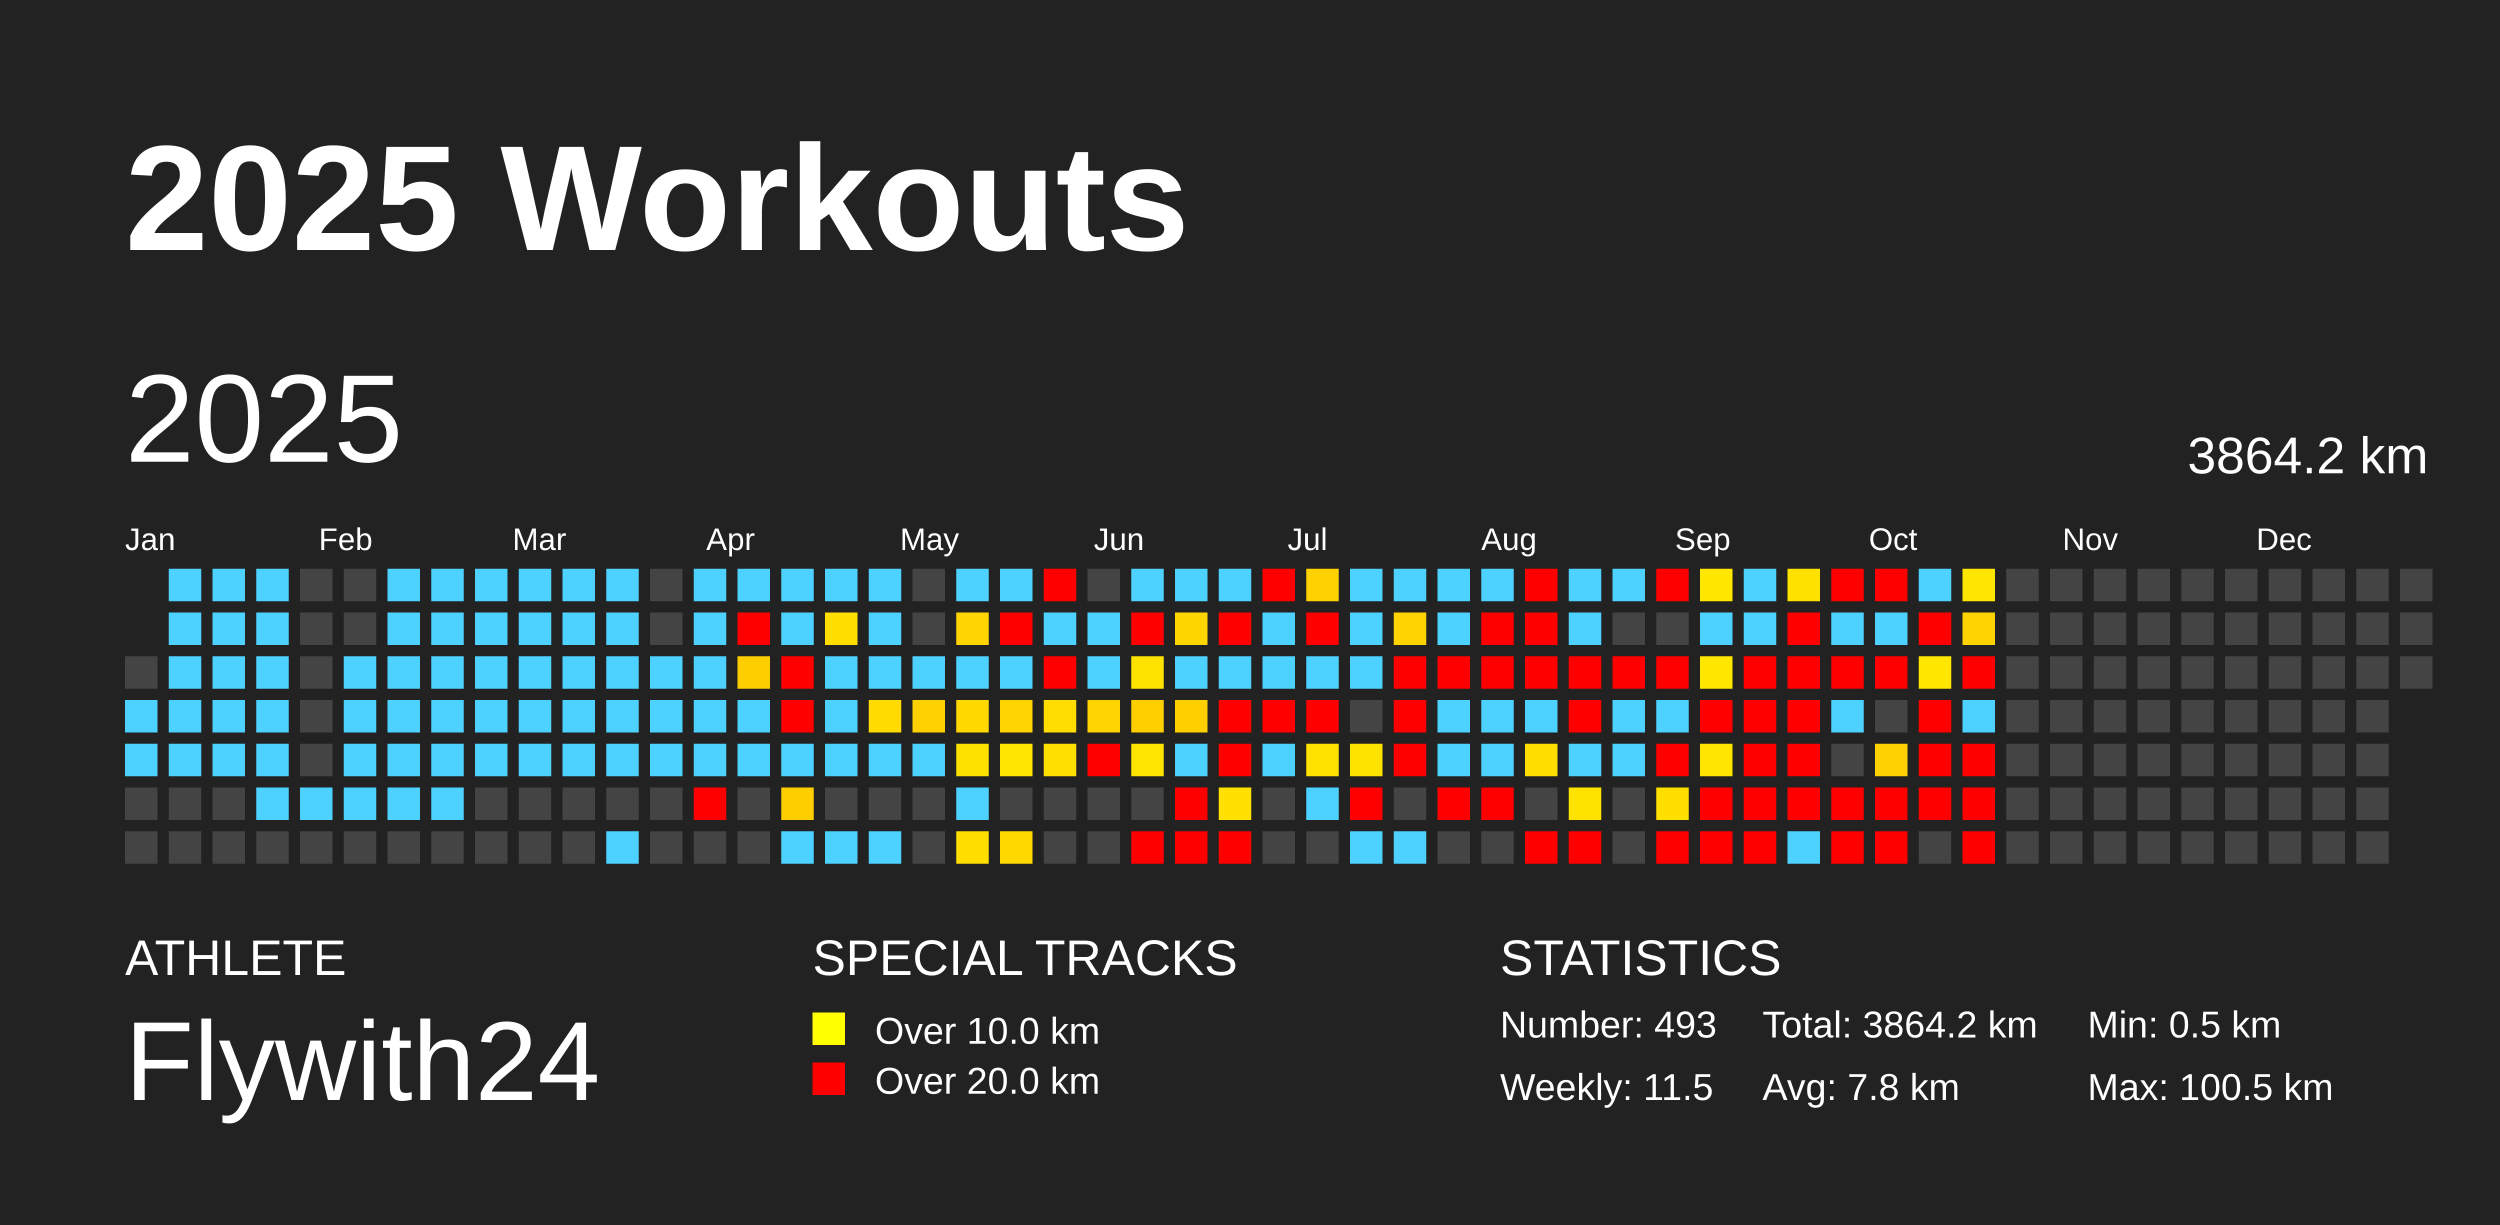
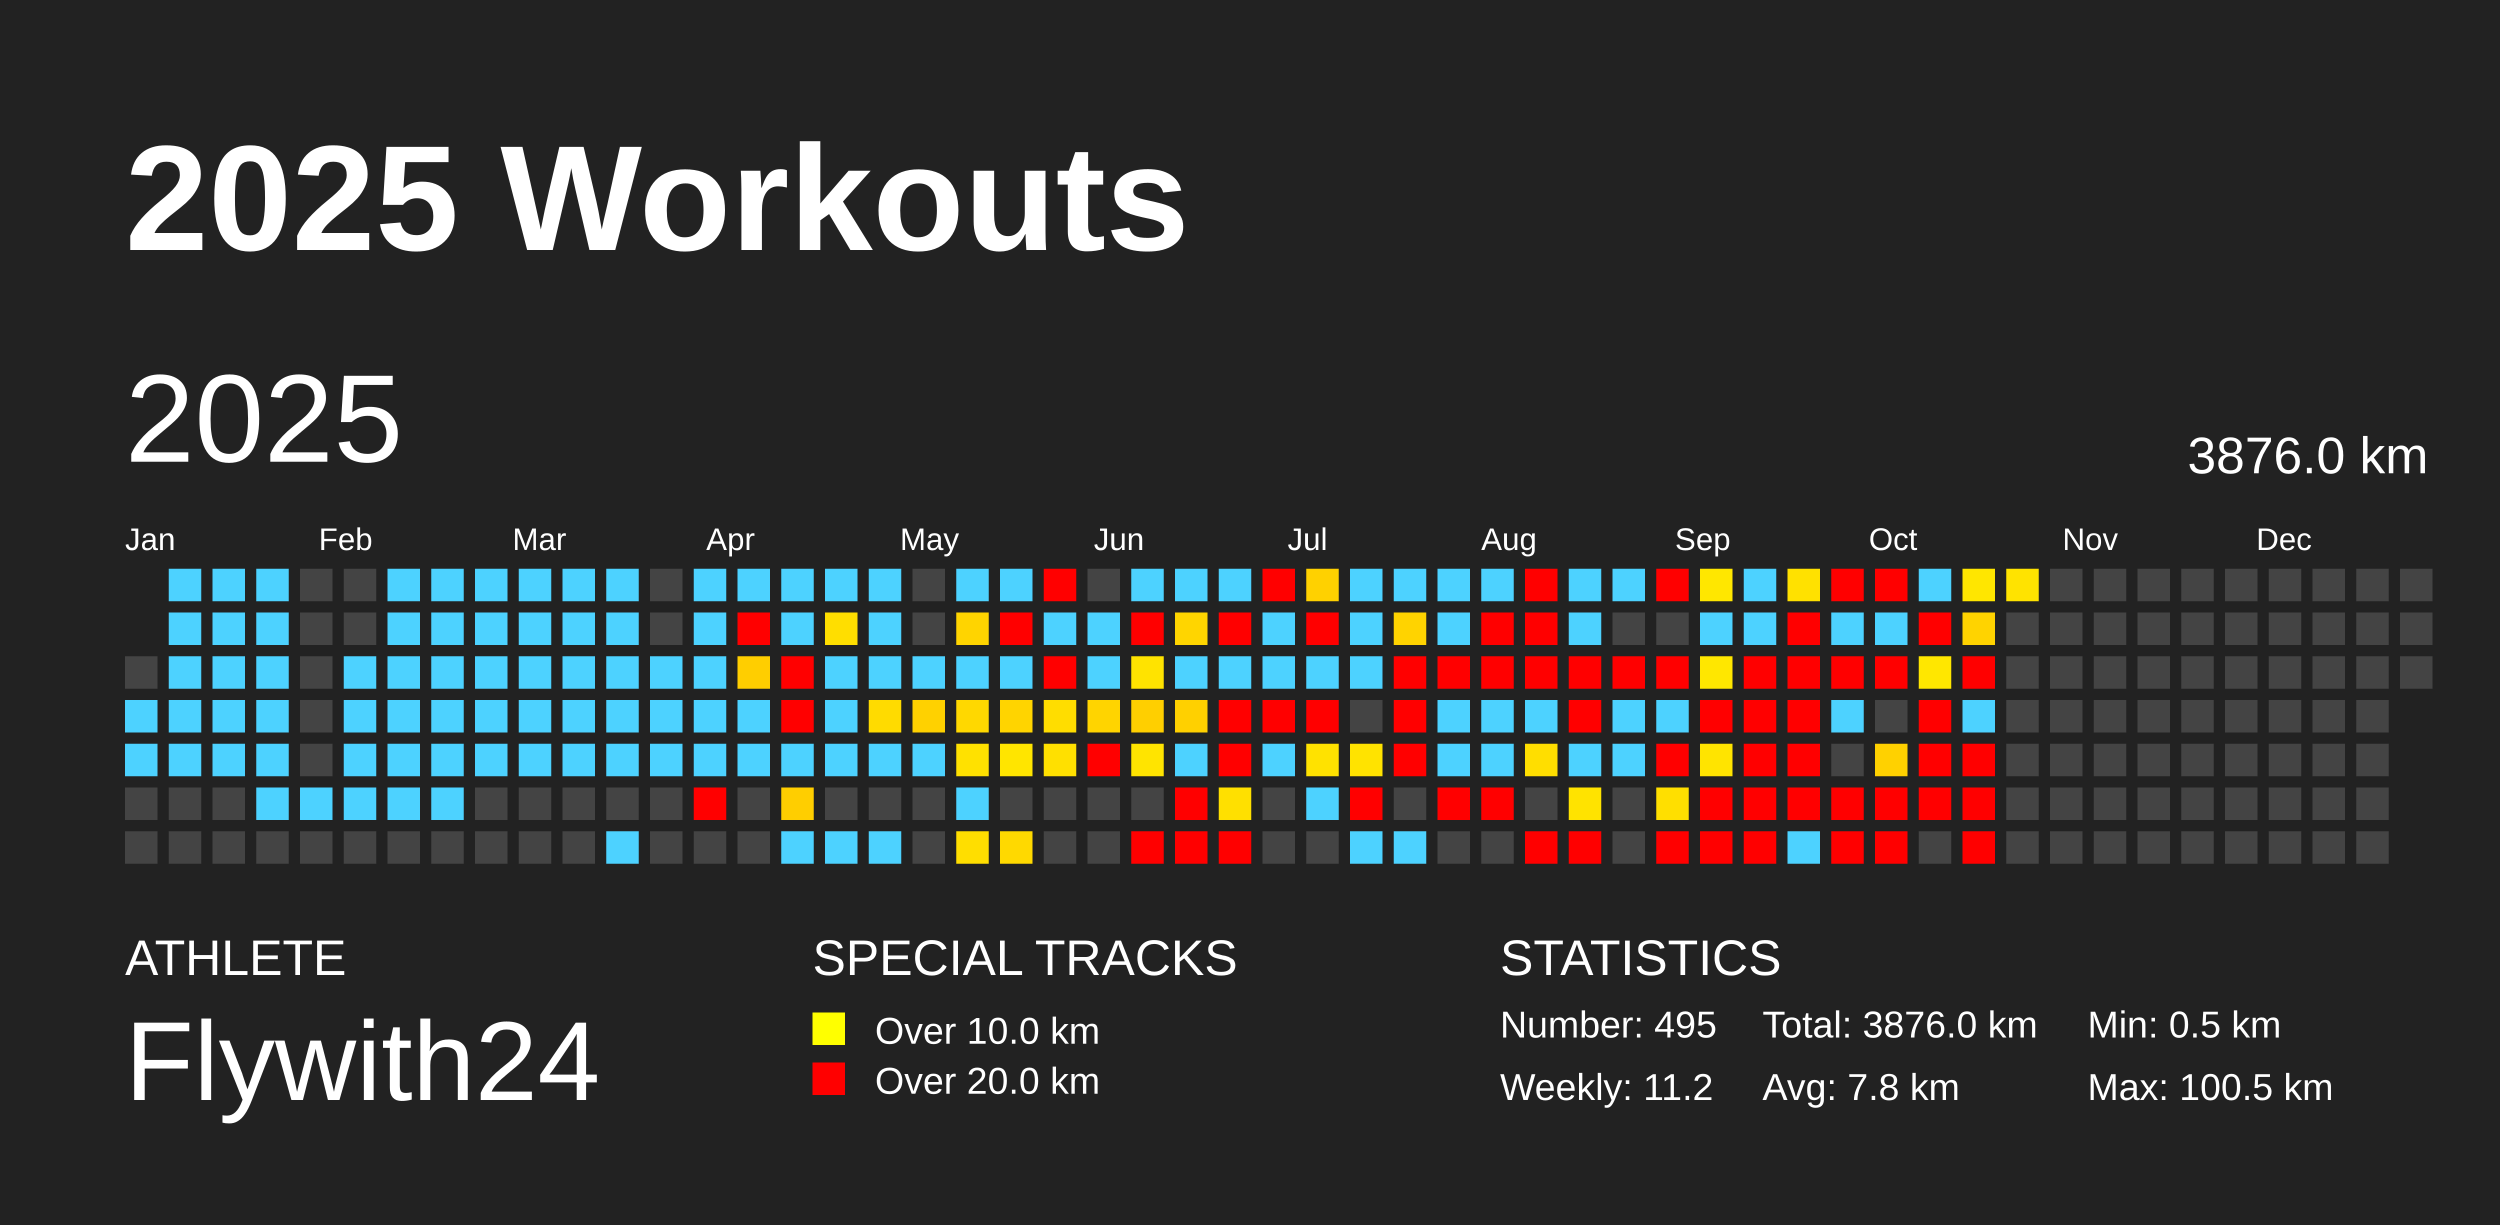
<svg xmlns="http://www.w3.org/2000/svg" baseProfile="full" height="98mm" version="1.1" viewBox="0,0,200,98" width="200mm">
  <defs />
  <rect fill="#222222" height="98" width="200" x="0" y="0" />
  <text fill="#FFFFFF" style="font-size:12px; font-family:Arial; font-weight:bold;" x="10" y="20">2025 Workouts</text>
  <text fill="#FFFFFF" style="font-size:4px; font-family:Arial" x="10" y="78">ATHLETE</text>
  <text fill="#FFFFFF" style="font-size:9px; font-family:Arial" x="10" y="88">Flywith24</text>
  <text fill="#FFFFFF" style="font-size:4px; font-family:Arial" x="65" y="78">SPECIAL TRACKS</text>
  <rect fill="yellow" height="2.6" width="2.6" x="65" y="81" />
  <text fill="#FFFFFF" style="font-size:3px; font-family:Arial" x="70" y="83.5">Over 10.0 km</text>
  <rect fill="red" height="2.6" width="2.6" x="65" y="85" />
  <text fill="#FFFFFF" style="font-size:3px; font-family:Arial" x="70" y="87.5">Over 20.0 km</text>
  <text fill="#FFFFFF" style="font-size:4px; font-family:Arial" x="120" y="78">STATISTICS</text>
-   <text fill="#FFFFFF" style="font-size:3px; font-family:Arial" x="120" y="83">Number: 493</text>
-   <text fill="#FFFFFF" style="font-size:3px; font-family:Arial" x="120" y="88">Weekly: 11.5</text>
-   <text fill="#FFFFFF" style="font-size:3px; font-family:Arial" x="141" y="83">Total: 3864.2 km</text>
+   <text fill="#FFFFFF" style="font-size:3px; font-family:Arial" x="120" y="83">Number: 495</text>
+   <text fill="#FFFFFF" style="font-size:3px; font-family:Arial" x="120" y="88">Weekly: 11.2</text>
+   <text fill="#FFFFFF" style="font-size:3px; font-family:Arial" x="141" y="83">Total: 3876.0 km</text>
  <text fill="#FFFFFF" style="font-size:3px; font-family:Arial" x="141" y="88">Avg: 7.8 km</text>
  <text fill="#FFFFFF" style="font-size:3px; font-family:Arial" x="167" y="83">Min: 0.5 km</text>
  <text fill="#FFFFFF" style="font-size:3px; font-family:Arial" x="167" y="88">Max: 100.5 km</text>
  <text dominant-baseline="hanging" fill="#FFFFFF" style="font-size:10.0px; font-family:Arial;" x="10" y="30">2025</text>
-   <text dominant-baseline="hanging" fill="#FFFFFF" style="font-size:4.125px; font-family:Arial;" x="175" y="35">3864.2 km</text>
+   <text dominant-baseline="hanging" fill="#FFFFFF" style="font-size:4.125px; font-family:Arial;" x="175" y="35">3876.0 km</text>
  <text fill="#FFFFFF" style="font-size:2.5px; font-family:Arial" x="10.0" y="44">Jan</text>
  <text fill="#FFFFFF" style="font-size:2.5px; font-family:Arial" x="25.5" y="44">Feb</text>
  <text fill="#FFFFFF" style="font-size:2.5px; font-family:Arial" x="41.0" y="44">Mar</text>
  <text fill="#FFFFFF" style="font-size:2.5px; font-family:Arial" x="56.5" y="44">Apr</text>
  <text fill="#FFFFFF" style="font-size:2.5px; font-family:Arial" x="72.0" y="44">May</text>
  <text fill="#FFFFFF" style="font-size:2.5px; font-family:Arial" x="87.5" y="44">Jun</text>
  <text fill="#FFFFFF" style="font-size:2.5px; font-family:Arial" x="103.0" y="44">Jul</text>
  <text fill="#FFFFFF" style="font-size:2.5px; font-family:Arial" x="118.5" y="44">Aug</text>
  <text fill="#FFFFFF" style="font-size:2.5px; font-family:Arial" x="134.0" y="44">Sep</text>
  <text fill="#FFFFFF" style="font-size:2.5px; font-family:Arial" x="149.5" y="44">Oct</text>
  <text fill="#FFFFFF" style="font-size:2.5px; font-family:Arial" x="165.0" y="44">Nov</text>
  <text fill="#FFFFFF" style="font-size:2.5px; font-family:Arial" x="180.5" y="44">Dec</text>
  <rect fill="#444444" height="2.6" width="2.6" x="10.0" y="52.5" />
  <rect fill="#4dd2ff" height="2.6" width="2.6" x="10.0" y="56.0" />
  <rect fill="#4dd2ff" height="2.6" width="2.6" x="10.0" y="59.5" />
  <rect fill="#444444" height="2.6" width="2.6" x="10.0" y="63.0" />
  <rect fill="#444444" height="2.6" width="2.6" x="10.0" y="66.5" />
  <rect fill="#4dd2ff" height="2.6" width="2.6" x="13.5" y="45.5" />
  <rect fill="#4dd2ff" height="2.6" width="2.6" x="13.5" y="49.0" />
  <rect fill="#4dd2ff" height="2.6" width="2.6" x="13.5" y="52.5" />
  <rect fill="#4dd2ff" height="2.6" width="2.6" x="13.5" y="56.0" />
  <rect fill="#4dd2ff" height="2.6" width="2.6" x="13.5" y="59.5" />
  <rect fill="#444444" height="2.6" width="2.6" x="13.5" y="63.0" />
  <rect fill="#444444" height="2.6" width="2.6" x="13.5" y="66.5" />
  <rect fill="#4dd2ff" height="2.6" width="2.6" x="17.0" y="45.5" />
  <rect fill="#4dd2ff" height="2.6" width="2.6" x="17.0" y="49.0" />
  <rect fill="#4dd2ff" height="2.6" width="2.6" x="17.0" y="52.5" />
  <rect fill="#4dd2ff" height="2.6" width="2.6" x="17.0" y="56.0" />
  <rect fill="#4dd2ff" height="2.6" width="2.6" x="17.0" y="59.5" />
  <rect fill="#444444" height="2.6" width="2.6" x="17.0" y="63.0" />
  <rect fill="#444444" height="2.6" width="2.6" x="17.0" y="66.5" />
  <rect fill="#4dd2ff" height="2.6" width="2.6" x="20.5" y="45.5" />
  <rect fill="#4dd2ff" height="2.6" width="2.6" x="20.5" y="49.0" />
  <rect fill="#4dd2ff" height="2.6" width="2.6" x="20.5" y="52.5" />
  <rect fill="#4dd2ff" height="2.6" width="2.6" x="20.5" y="56.0" />
  <rect fill="#4dd2ff" height="2.6" width="2.6" x="20.5" y="59.5" />
  <rect fill="#4dd2ff" height="2.6" width="2.6" x="20.5" y="63.0" />
  <rect fill="#444444" height="2.6" width="2.6" x="20.5" y="66.5" />
  <rect fill="#444444" height="2.6" width="2.6" x="24.0" y="45.5" />
  <rect fill="#444444" height="2.6" width="2.6" x="24.0" y="49.0" />
  <rect fill="#444444" height="2.6" width="2.6" x="24.0" y="52.5" />
  <rect fill="#444444" height="2.6" width="2.6" x="24.0" y="56.0" />
  <rect fill="#444444" height="2.6" width="2.6" x="24.0" y="59.5" />
  <rect fill="#4dd2ff" height="2.6" width="2.6" x="24.0" y="63.0" />
  <rect fill="#444444" height="2.6" width="2.6" x="24.0" y="66.5" />
  <rect fill="#444444" height="2.6" width="2.6" x="27.5" y="45.5" />
  <rect fill="#444444" height="2.6" width="2.6" x="27.5" y="49.0" />
  <rect fill="#4dd2ff" height="2.6" width="2.6" x="27.5" y="52.5" />
  <rect fill="#4dd2ff" height="2.6" width="2.6" x="27.5" y="56.0" />
  <rect fill="#4dd2ff" height="2.6" width="2.6" x="27.5" y="59.5" />
  <rect fill="#4dd2ff" height="2.6" width="2.6" x="27.5" y="63.0" />
  <rect fill="#444444" height="2.6" width="2.6" x="27.5" y="66.5" />
  <rect fill="#4dd2ff" height="2.6" width="2.6" x="31.0" y="45.5" />
  <rect fill="#4dd2ff" height="2.6" width="2.6" x="31.0" y="49.0" />
  <rect fill="#4dd2ff" height="2.6" width="2.6" x="31.0" y="52.5" />
  <rect fill="#4dd2ff" height="2.6" width="2.6" x="31.0" y="56.0" />
  <rect fill="#4dd2ff" height="2.6" width="2.6" x="31.0" y="59.5" />
  <rect fill="#4dd2ff" height="2.6" width="2.6" x="31.0" y="63.0" />
  <rect fill="#444444" height="2.6" width="2.6" x="31.0" y="66.5" />
  <rect fill="#4dd2ff" height="2.6" width="2.6" x="34.5" y="45.5" />
  <rect fill="#4dd2ff" height="2.6" width="2.6" x="34.5" y="49.0" />
  <rect fill="#4dd2ff" height="2.6" width="2.6" x="34.5" y="52.5" />
  <rect fill="#4dd2ff" height="2.6" width="2.6" x="34.5" y="56.0" />
  <rect fill="#4dd2ff" height="2.6" width="2.6" x="34.5" y="59.5" />
  <rect fill="#4dd2ff" height="2.6" width="2.6" x="34.5" y="63.0" />
  <rect fill="#444444" height="2.6" width="2.6" x="34.5" y="66.5" />
  <rect fill="#4dd2ff" height="2.6" width="2.6" x="38.0" y="45.5" />
  <rect fill="#4dd2ff" height="2.6" width="2.6" x="38.0" y="49.0" />
  <rect fill="#4dd2ff" height="2.6" width="2.6" x="38.0" y="52.5" />
  <rect fill="#4dd2ff" height="2.6" width="2.6" x="38.0" y="56.0" />
  <rect fill="#4dd2ff" height="2.6" width="2.6" x="38.0" y="59.5" />
  <rect fill="#444444" height="2.6" width="2.6" x="38.0" y="63.0" />
  <rect fill="#444444" height="2.6" width="2.6" x="38.0" y="66.5" />
  <rect fill="#4dd2ff" height="2.6" width="2.6" x="41.5" y="45.5" />
  <rect fill="#4dd2ff" height="2.6" width="2.6" x="41.5" y="49.0" />
  <rect fill="#4dd2ff" height="2.6" width="2.6" x="41.5" y="52.5" />
  <rect fill="#4dd2ff" height="2.6" width="2.6" x="41.5" y="56.0" />
  <rect fill="#4dd2ff" height="2.6" width="2.6" x="41.5" y="59.5" />
  <rect fill="#444444" height="2.6" width="2.6" x="41.5" y="63.0" />
  <rect fill="#444444" height="2.6" width="2.6" x="41.5" y="66.5" />
  <rect fill="#4dd2ff" height="2.6" width="2.6" x="45.0" y="45.5" />
  <rect fill="#4dd2ff" height="2.6" width="2.6" x="45.0" y="49.0" />
  <rect fill="#4dd2ff" height="2.6" width="2.6" x="45.0" y="52.5" />
  <rect fill="#4dd2ff" height="2.6" width="2.6" x="45.0" y="56.0" />
  <rect fill="#4dd2ff" height="2.6" width="2.6" x="45.0" y="59.5" />
  <rect fill="#444444" height="2.6" width="2.6" x="45.0" y="63.0" />
  <rect fill="#444444" height="2.6" width="2.6" x="45.0" y="66.5" />
  <rect fill="#4dd2ff" height="2.6" width="2.6" x="48.5" y="45.5" />
  <rect fill="#4dd2ff" height="2.6" width="2.6" x="48.5" y="49.0" />
  <rect fill="#4dd2ff" height="2.6" width="2.6" x="48.5" y="52.5" />
  <rect fill="#4dd2ff" height="2.6" width="2.6" x="48.5" y="56.0" />
  <rect fill="#4dd2ff" height="2.6" width="2.6" x="48.5" y="59.5" />
  <rect fill="#444444" height="2.6" width="2.6" x="48.5" y="63.0" />
  <rect fill="#4dd2ff" height="2.6" width="2.6" x="48.5" y="66.5" />
  <rect fill="#444444" height="2.6" width="2.6" x="52.0" y="45.5" />
  <rect fill="#444444" height="2.6" width="2.6" x="52.0" y="49.0" />
  <rect fill="#4dd2ff" height="2.6" width="2.6" x="52.0" y="52.5" />
  <rect fill="#4dd2ff" height="2.6" width="2.6" x="52.0" y="56.0" />
  <rect fill="#4dd2ff" height="2.6" width="2.6" x="52.0" y="59.5" />
  <rect fill="#444444" height="2.6" width="2.6" x="52.0" y="63.0" />
  <rect fill="#444444" height="2.6" width="2.6" x="52.0" y="66.5" />
  <rect fill="#4dd2ff" height="2.6" width="2.6" x="55.5" y="45.5" />
  <rect fill="#4dd2ff" height="2.6" width="2.6" x="55.5" y="49.0" />
  <rect fill="#4dd2ff" height="2.6" width="2.6" x="55.5" y="52.5" />
  <rect fill="#4dd2ff" height="2.6" width="2.6" x="55.5" y="56.0" />
  <rect fill="#4dd2ff" height="2.6" width="2.6" x="55.5" y="59.5" />
  <rect fill="red" height="2.6" width="2.6" x="55.5" y="63.0" />
  <rect fill="#444444" height="2.6" width="2.6" x="55.5" y="66.5" />
  <rect fill="#4dd2ff" height="2.6" width="2.6" x="59.0" y="45.5" />
  <rect fill="red" height="2.6" width="2.6" x="59.0" y="49.0" />
  <rect fill="#ffce00" height="2.6" width="2.6" x="59.0" y="52.5" />
  <rect fill="#4dd2ff" height="2.6" width="2.6" x="59.0" y="56.0" />
  <rect fill="#4dd2ff" height="2.6" width="2.6" x="59.0" y="59.5" />
  <rect fill="#444444" height="2.6" width="2.6" x="59.0" y="63.0" />
  <rect fill="#444444" height="2.6" width="2.6" x="59.0" y="66.5" />
  <rect fill="#4dd2ff" height="2.6" width="2.6" x="62.5" y="45.5" />
  <rect fill="#4dd2ff" height="2.6" width="2.6" x="62.5" y="49.0" />
  <rect fill="red" height="2.6" width="2.6" x="62.5" y="52.5" />
  <rect fill="red" height="2.6" width="2.6" x="62.5" y="56.0" />
  <rect fill="#4dd2ff" height="2.6" width="2.6" x="62.5" y="59.5" />
  <rect fill="#ffce00" height="2.6" width="2.6" x="62.5" y="63.0" />
  <rect fill="#4dd2ff" height="2.6" width="2.6" x="62.5" y="66.5" />
  <rect fill="#4dd2ff" height="2.6" width="2.6" x="66.0" y="45.5" />
  <rect fill="#ffde00" height="2.6" width="2.6" x="66.0" y="49.0" />
  <rect fill="#4dd2ff" height="2.6" width="2.6" x="66.0" y="52.5" />
  <rect fill="#4dd2ff" height="2.6" width="2.6" x="66.0" y="56.0" />
  <rect fill="#4dd2ff" height="2.6" width="2.6" x="66.0" y="59.5" />
  <rect fill="#444444" height="2.6" width="2.6" x="66.0" y="63.0" />
  <rect fill="#4dd2ff" height="2.6" width="2.6" x="66.0" y="66.5" />
  <rect fill="#4dd2ff" height="2.6" width="2.6" x="69.5" y="45.5" />
  <rect fill="#4dd2ff" height="2.6" width="2.6" x="69.5" y="49.0" />
  <rect fill="#4dd2ff" height="2.6" width="2.6" x="69.5" y="52.5" />
  <rect fill="#ffdb00" height="2.6" width="2.6" x="69.5" y="56.0" />
  <rect fill="#4dd2ff" height="2.6" width="2.6" x="69.5" y="59.5" />
  <rect fill="#444444" height="2.6" width="2.6" x="69.5" y="63.0" />
  <rect fill="#4dd2ff" height="2.6" width="2.6" x="69.5" y="66.5" />
  <rect fill="#444444" height="2.6" width="2.6" x="73.0" y="45.5" />
  <rect fill="#444444" height="2.6" width="2.6" x="73.0" y="49.0" />
  <rect fill="#4dd2ff" height="2.6" width="2.6" x="73.0" y="52.5" />
  <rect fill="#ffd100" height="2.6" width="2.6" x="73.0" y="56.0" />
  <rect fill="#4dd2ff" height="2.6" width="2.6" x="73.0" y="59.5" />
  <rect fill="#444444" height="2.6" width="2.6" x="73.0" y="63.0" />
  <rect fill="#444444" height="2.6" width="2.6" x="73.0" y="66.5" />
  <rect fill="#4dd2ff" height="2.6" width="2.6" x="76.5" y="45.5" />
  <rect fill="#ffd400" height="2.6" width="2.6" x="76.5" y="49.0" />
  <rect fill="#4dd2ff" height="2.6" width="2.6" x="76.5" y="52.5" />
  <rect fill="#ffd800" height="2.6" width="2.6" x="76.5" y="56.0" />
  <rect fill="#ffe100" height="2.6" width="2.6" x="76.5" y="59.5" />
  <rect fill="#4dd2ff" height="2.6" width="2.6" x="76.5" y="63.0" />
  <rect fill="#ffde00" height="2.6" width="2.6" x="76.5" y="66.5" />
  <rect fill="#4dd2ff" height="2.6" width="2.6" x="80.0" y="45.5" />
  <rect fill="red" height="2.6" width="2.6" x="80.0" y="49.0" />
  <rect fill="#4dd2ff" height="2.6" width="2.6" x="80.0" y="52.5" />
  <rect fill="#ffd400" height="2.6" width="2.6" x="80.0" y="56.0" />
  <rect fill="#ffe500" height="2.6" width="2.6" x="80.0" y="59.5" />
  <rect fill="#444444" height="2.6" width="2.6" x="80.0" y="63.0" />
  <rect fill="#ffd900" height="2.6" width="2.6" x="80.0" y="66.5" />
  <rect fill="red" height="2.6" width="2.6" x="83.5" y="45.5" />
  <rect fill="#4dd2ff" height="2.6" width="2.6" x="83.5" y="49.0" />
  <rect fill="red" height="2.6" width="2.6" x="83.5" y="52.5" />
  <rect fill="#ffdd00" height="2.6" width="2.6" x="83.5" y="56.0" />
  <rect fill="#ffe000" height="2.6" width="2.6" x="83.5" y="59.5" />
  <rect fill="#444444" height="2.6" width="2.6" x="83.5" y="63.0" />
  <rect fill="#444444" height="2.6" width="2.6" x="83.5" y="66.5" />
  <rect fill="#444444" height="2.6" width="2.6" x="87.0" y="45.5" />
  <rect fill="#4dd2ff" height="2.6" width="2.6" x="87.0" y="49.0" />
  <rect fill="#4dd2ff" height="2.6" width="2.6" x="87.0" y="52.5" />
  <rect fill="#ffd400" height="2.6" width="2.6" x="87.0" y="56.0" />
  <rect fill="red" height="2.6" width="2.6" x="87.0" y="59.5" />
  <rect fill="#444444" height="2.6" width="2.6" x="87.0" y="63.0" />
  <rect fill="#444444" height="2.6" width="2.6" x="87.0" y="66.5" />
  <rect fill="#4dd2ff" height="2.6" width="2.6" x="90.5" y="45.5" />
  <rect fill="red" height="2.6" width="2.6" x="90.5" y="49.0" />
  <rect fill="#ffe300" height="2.6" width="2.6" x="90.5" y="52.5" />
  <rect fill="#ffcf00" height="2.6" width="2.6" x="90.5" y="56.0" />
  <rect fill="#ffe400" height="2.6" width="2.6" x="90.5" y="59.5" />
  <rect fill="#444444" height="2.6" width="2.6" x="90.5" y="63.0" />
  <rect fill="red" height="2.6" width="2.6" x="90.5" y="66.5" />
  <rect fill="#4dd2ff" height="2.6" width="2.6" x="94.0" y="45.5" />
  <rect fill="#ffd500" height="2.6" width="2.6" x="94.0" y="49.0" />
  <rect fill="#4dd2ff" height="2.6" width="2.6" x="94.0" y="52.5" />
  <rect fill="#ffd000" height="2.6" width="2.6" x="94.0" y="56.0" />
  <rect fill="#4dd2ff" height="2.6" width="2.6" x="94.0" y="59.5" />
  <rect fill="red" height="2.6" width="2.6" x="94.0" y="63.0" />
  <rect fill="red" height="2.6" width="2.6" x="94.0" y="66.5" />
  <rect fill="#4dd2ff" height="2.6" width="2.6" x="97.5" y="45.5" />
  <rect fill="red" height="2.6" width="2.6" x="97.5" y="49.0" />
  <rect fill="#4dd2ff" height="2.6" width="2.6" x="97.5" y="52.5" />
  <rect fill="red" height="2.6" width="2.6" x="97.5" y="56.0" />
  <rect fill="red" height="2.6" width="2.6" x="97.5" y="59.5" />
  <rect fill="#ffe000" height="2.6" width="2.6" x="97.5" y="63.0" />
  <rect fill="red" height="2.6" width="2.6" x="97.5" y="66.5" />
  <rect fill="red" height="2.6" width="2.6" x="101.0" y="45.5" />
  <rect fill="#4dd2ff" height="2.6" width="2.6" x="101.0" y="49.0" />
  <rect fill="#4dd2ff" height="2.6" width="2.6" x="101.0" y="52.5" />
  <rect fill="red" height="2.6" width="2.6" x="101.0" y="56.0" />
  <rect fill="#4dd2ff" height="2.6" width="2.6" x="101.0" y="59.5" />
  <rect fill="#444444" height="2.6" width="2.6" x="101.0" y="63.0" />
  <rect fill="#444444" height="2.6" width="2.6" x="101.0" y="66.5" />
  <rect fill="#ffd100" height="2.6" width="2.6" x="104.5" y="45.5" />
  <rect fill="red" height="2.6" width="2.6" x="104.5" y="49.0" />
  <rect fill="#4dd2ff" height="2.6" width="2.6" x="104.5" y="52.5" />
  <rect fill="red" height="2.6" width="2.6" x="104.5" y="56.0" />
  <rect fill="#ffe200" height="2.6" width="2.6" x="104.5" y="59.5" />
  <rect fill="#4dd2ff" height="2.6" width="2.6" x="104.5" y="63.0" />
  <rect fill="#444444" height="2.6" width="2.6" x="104.5" y="66.5" />
  <rect fill="#4dd2ff" height="2.6" width="2.6" x="108.0" y="45.5" />
  <rect fill="#4dd2ff" height="2.6" width="2.6" x="108.0" y="49.0" />
  <rect fill="#4dd2ff" height="2.6" width="2.6" x="108.0" y="52.5" />
  <rect fill="#444444" height="2.6" width="2.6" x="108.0" y="56.0" />
  <rect fill="#ffe300" height="2.6" width="2.6" x="108.0" y="59.5" />
  <rect fill="red" height="2.6" width="2.6" x="108.0" y="63.0" />
  <rect fill="#4dd2ff" height="2.6" width="2.6" x="108.0" y="66.5" />
  <rect fill="#4dd2ff" height="2.6" width="2.6" x="111.5" y="45.5" />
  <rect fill="#ffd300" height="2.6" width="2.6" x="111.5" y="49.0" />
  <rect fill="red" height="2.6" width="2.6" x="111.5" y="52.5" />
  <rect fill="red" height="2.6" width="2.6" x="111.5" y="56.0" />
  <rect fill="red" height="2.6" width="2.6" x="111.5" y="59.5" />
  <rect fill="#444444" height="2.6" width="2.6" x="111.5" y="63.0" />
  <rect fill="#4dd2ff" height="2.6" width="2.6" x="111.5" y="66.5" />
  <rect fill="#4dd2ff" height="2.6" width="2.6" x="115.0" y="45.5" />
  <rect fill="#4dd2ff" height="2.6" width="2.6" x="115.0" y="49.0" />
  <rect fill="red" height="2.6" width="2.6" x="115.0" y="52.5" />
  <rect fill="#4dd2ff" height="2.6" width="2.6" x="115.0" y="56.0" />
  <rect fill="#4dd2ff" height="2.6" width="2.6" x="115.0" y="59.5" />
  <rect fill="red" height="2.6" width="2.6" x="115.0" y="63.0" />
  <rect fill="#444444" height="2.6" width="2.6" x="115.0" y="66.5" />
  <rect fill="#4dd2ff" height="2.6" width="2.6" x="118.5" y="45.5" />
  <rect fill="red" height="2.6" width="2.6" x="118.5" y="49.0" />
  <rect fill="red" height="2.6" width="2.6" x="118.5" y="52.5" />
  <rect fill="#4dd2ff" height="2.6" width="2.6" x="118.5" y="56.0" />
  <rect fill="#4dd2ff" height="2.6" width="2.6" x="118.5" y="59.5" />
  <rect fill="red" height="2.6" width="2.6" x="118.5" y="63.0" />
  <rect fill="#444444" height="2.6" width="2.6" x="118.5" y="66.5" />
  <rect fill="red" height="2.6" width="2.6" x="122.0" y="45.5" />
  <rect fill="red" height="2.6" width="2.6" x="122.0" y="49.0" />
  <rect fill="red" height="2.6" width="2.6" x="122.0" y="52.5" />
  <rect fill="#4dd2ff" height="2.6" width="2.6" x="122.0" y="56.0" />
  <rect fill="#ffde00" height="2.6" width="2.6" x="122.0" y="59.5" />
  <rect fill="#444444" height="2.6" width="2.6" x="122.0" y="63.0" />
  <rect fill="red" height="2.6" width="2.6" x="122.0" y="66.5" />
  <rect fill="#4dd2ff" height="2.6" width="2.6" x="125.5" y="45.5" />
  <rect fill="#4dd2ff" height="2.6" width="2.6" x="125.5" y="49.0" />
  <rect fill="red" height="2.6" width="2.6" x="125.5" y="52.5" />
  <rect fill="red" height="2.6" width="2.6" x="125.5" y="56.0" />
  <rect fill="#4dd2ff" height="2.6" width="2.6" x="125.5" y="59.5" />
  <rect fill="#ffe300" height="2.6" width="2.6" x="125.5" y="63.0" />
  <rect fill="red" height="2.6" width="2.6" x="125.5" y="66.5" />
  <rect fill="#4dd2ff" height="2.6" width="2.6" x="129.0" y="45.5" />
  <rect fill="#444444" height="2.6" width="2.6" x="129.0" y="49.0" />
  <rect fill="red" height="2.6" width="2.6" x="129.0" y="52.5" />
  <rect fill="#4dd2ff" height="2.6" width="2.6" x="129.0" y="56.0" />
  <rect fill="#4dd2ff" height="2.6" width="2.6" x="129.0" y="59.5" />
  <rect fill="#444444" height="2.6" width="2.6" x="129.0" y="63.0" />
  <rect fill="#444444" height="2.6" width="2.6" x="129.0" y="66.5" />
  <rect fill="red" height="2.6" width="2.6" x="132.5" y="45.5" />
  <rect fill="#444444" height="2.6" width="2.6" x="132.5" y="49.0" />
  <rect fill="red" height="2.6" width="2.6" x="132.5" y="52.5" />
  <rect fill="#4dd2ff" height="2.6" width="2.6" x="132.5" y="56.0" />
  <rect fill="red" height="2.6" width="2.6" x="132.5" y="59.5" />
  <rect fill="#ffdf00" height="2.6" width="2.6" x="132.5" y="63.0" />
  <rect fill="red" height="2.6" width="2.6" x="132.5" y="66.5" />
  <rect fill="#ffe700" height="2.6" width="2.6" x="136.0" y="45.5" />
  <rect fill="#4dd2ff" height="2.6" width="2.6" x="136.0" y="49.0" />
  <rect fill="#ffe700" height="2.6" width="2.6" x="136.0" y="52.5" />
  <rect fill="red" height="2.6" width="2.6" x="136.0" y="56.0" />
  <rect fill="#ffe400" height="2.6" width="2.6" x="136.0" y="59.5" />
  <rect fill="red" height="2.6" width="2.6" x="136.0" y="63.0" />
  <rect fill="red" height="2.6" width="2.6" x="136.0" y="66.5" />
  <rect fill="#4dd2ff" height="2.6" width="2.6" x="139.5" y="45.5" />
  <rect fill="#4dd2ff" height="2.6" width="2.6" x="139.5" y="49.0" />
  <rect fill="red" height="2.6" width="2.6" x="139.5" y="52.5" />
  <rect fill="red" height="2.6" width="2.6" x="139.5" y="56.0" />
  <rect fill="red" height="2.6" width="2.6" x="139.5" y="59.5" />
  <rect fill="red" height="2.6" width="2.6" x="139.5" y="63.0" />
  <rect fill="red" height="2.6" width="2.6" x="139.5" y="66.5" />
  <rect fill="#ffe100" height="2.6" width="2.6" x="143.0" y="45.5" />
  <rect fill="red" height="2.6" width="2.6" x="143.0" y="49.0" />
  <rect fill="red" height="2.6" width="2.6" x="143.0" y="52.5" />
  <rect fill="red" height="2.6" width="2.6" x="143.0" y="56.0" />
  <rect fill="red" height="2.6" width="2.6" x="143.0" y="59.5" />
  <rect fill="red" height="2.6" width="2.6" x="143.0" y="63.0" />
  <rect fill="#4dd2ff" height="2.6" width="2.6" x="143.0" y="66.5" />
  <rect fill="red" height="2.6" width="2.6" x="146.5" y="45.5" />
  <rect fill="#4dd2ff" height="2.6" width="2.6" x="146.5" y="49.0" />
  <rect fill="red" height="2.6" width="2.6" x="146.5" y="52.5" />
  <rect fill="#4dd2ff" height="2.6" width="2.6" x="146.5" y="56.0" />
  <rect fill="#444444" height="2.6" width="2.6" x="146.5" y="59.5" />
  <rect fill="red" height="2.6" width="2.6" x="146.5" y="63.0" />
  <rect fill="red" height="2.6" width="2.6" x="146.5" y="66.5" />
  <rect fill="red" height="2.6" width="2.6" x="150.0" y="45.5" />
  <rect fill="#4dd2ff" height="2.6" width="2.6" x="150.0" y="49.0" />
  <rect fill="red" height="2.6" width="2.6" x="150.0" y="52.5" />
  <rect fill="#444444" height="2.6" width="2.6" x="150.0" y="56.0" />
  <rect fill="#ffd100" height="2.6" width="2.6" x="150.0" y="59.5" />
  <rect fill="red" height="2.6" width="2.6" x="150.0" y="63.0" />
  <rect fill="red" height="2.6" width="2.6" x="150.0" y="66.5" />
  <rect fill="#4dd2ff" height="2.6" width="2.6" x="153.5" y="45.5" />
  <rect fill="red" height="2.6" width="2.6" x="153.5" y="49.0" />
  <rect fill="#ffe700" height="2.6" width="2.6" x="153.5" y="52.5" />
  <rect fill="red" height="2.6" width="2.6" x="153.5" y="56.0" />
  <rect fill="red" height="2.6" width="2.6" x="153.5" y="59.5" />
  <rect fill="red" height="2.6" width="2.6" x="153.5" y="63.0" />
  <rect fill="#444444" height="2.6" width="2.6" x="153.5" y="66.5" />
  <rect fill="#ffe600" height="2.6" width="2.6" x="157.0" y="45.5" />
  <rect fill="#ffd300" height="2.6" width="2.6" x="157.0" y="49.0" />
  <rect fill="red" height="2.6" width="2.6" x="157.0" y="52.5" />
  <rect fill="#4dd2ff" height="2.6" width="2.6" x="157.0" y="56.0" />
  <rect fill="red" height="2.6" width="2.6" x="157.0" y="59.5" />
  <rect fill="red" height="2.6" width="2.6" x="157.0" y="63.0" />
  <rect fill="red" height="2.6" width="2.6" x="157.0" y="66.5" />
-   <rect fill="#444444" height="2.6" width="2.6" x="160.5" y="45.5" />
+   <rect fill="#ffe300" height="2.6" width="2.6" x="160.5" y="45.5" />
  <rect fill="#444444" height="2.6" width="2.6" x="160.5" y="49.0" />
  <rect fill="#444444" height="2.6" width="2.6" x="160.5" y="52.5" />
  <rect fill="#444444" height="2.6" width="2.6" x="160.5" y="56.0" />
  <rect fill="#444444" height="2.6" width="2.6" x="160.5" y="59.5" />
  <rect fill="#444444" height="2.6" width="2.6" x="160.5" y="63.0" />
  <rect fill="#444444" height="2.6" width="2.6" x="160.5" y="66.5" />
  <rect fill="#444444" height="2.6" width="2.6" x="164.0" y="45.5" />
  <rect fill="#444444" height="2.6" width="2.6" x="164.0" y="49.0" />
  <rect fill="#444444" height="2.6" width="2.6" x="164.0" y="52.5" />
  <rect fill="#444444" height="2.6" width="2.6" x="164.0" y="56.0" />
  <rect fill="#444444" height="2.6" width="2.6" x="164.0" y="59.5" />
  <rect fill="#444444" height="2.6" width="2.6" x="164.0" y="63.0" />
  <rect fill="#444444" height="2.6" width="2.6" x="164.0" y="66.5" />
  <rect fill="#444444" height="2.6" width="2.6" x="167.5" y="45.5" />
  <rect fill="#444444" height="2.6" width="2.6" x="167.5" y="49.0" />
  <rect fill="#444444" height="2.6" width="2.6" x="167.5" y="52.5" />
  <rect fill="#444444" height="2.6" width="2.6" x="167.5" y="56.0" />
  <rect fill="#444444" height="2.6" width="2.6" x="167.5" y="59.5" />
  <rect fill="#444444" height="2.6" width="2.6" x="167.5" y="63.0" />
  <rect fill="#444444" height="2.6" width="2.6" x="167.5" y="66.5" />
  <rect fill="#444444" height="2.6" width="2.6" x="171.0" y="45.5" />
  <rect fill="#444444" height="2.6" width="2.6" x="171.0" y="49.0" />
  <rect fill="#444444" height="2.6" width="2.6" x="171.0" y="52.5" />
  <rect fill="#444444" height="2.6" width="2.6" x="171.0" y="56.0" />
  <rect fill="#444444" height="2.6" width="2.6" x="171.0" y="59.5" />
  <rect fill="#444444" height="2.6" width="2.6" x="171.0" y="63.0" />
  <rect fill="#444444" height="2.6" width="2.6" x="171.0" y="66.5" />
  <rect fill="#444444" height="2.6" width="2.6" x="174.5" y="45.5" />
  <rect fill="#444444" height="2.6" width="2.6" x="174.5" y="49.0" />
  <rect fill="#444444" height="2.6" width="2.6" x="174.5" y="52.5" />
  <rect fill="#444444" height="2.6" width="2.6" x="174.5" y="56.0" />
  <rect fill="#444444" height="2.6" width="2.6" x="174.5" y="59.5" />
  <rect fill="#444444" height="2.6" width="2.6" x="174.5" y="63.0" />
  <rect fill="#444444" height="2.6" width="2.6" x="174.5" y="66.5" />
  <rect fill="#444444" height="2.6" width="2.6" x="178.0" y="45.5" />
  <rect fill="#444444" height="2.6" width="2.6" x="178.0" y="49.0" />
  <rect fill="#444444" height="2.6" width="2.6" x="178.0" y="52.5" />
  <rect fill="#444444" height="2.6" width="2.6" x="178.0" y="56.0" />
  <rect fill="#444444" height="2.6" width="2.6" x="178.0" y="59.5" />
  <rect fill="#444444" height="2.6" width="2.6" x="178.0" y="63.0" />
  <rect fill="#444444" height="2.6" width="2.6" x="178.0" y="66.5" />
  <rect fill="#444444" height="2.6" width="2.6" x="181.5" y="45.5" />
  <rect fill="#444444" height="2.6" width="2.6" x="181.5" y="49.0" />
  <rect fill="#444444" height="2.6" width="2.6" x="181.5" y="52.5" />
  <rect fill="#444444" height="2.6" width="2.6" x="181.5" y="56.0" />
  <rect fill="#444444" height="2.6" width="2.6" x="181.5" y="59.5" />
  <rect fill="#444444" height="2.6" width="2.6" x="181.5" y="63.0" />
  <rect fill="#444444" height="2.6" width="2.6" x="181.5" y="66.5" />
  <rect fill="#444444" height="2.6" width="2.6" x="185.0" y="45.5" />
  <rect fill="#444444" height="2.6" width="2.6" x="185.0" y="49.0" />
  <rect fill="#444444" height="2.6" width="2.6" x="185.0" y="52.5" />
  <rect fill="#444444" height="2.6" width="2.6" x="185.0" y="56.0" />
  <rect fill="#444444" height="2.6" width="2.6" x="185.0" y="59.5" />
  <rect fill="#444444" height="2.6" width="2.6" x="185.0" y="63.0" />
  <rect fill="#444444" height="2.6" width="2.6" x="185.0" y="66.5" />
  <rect fill="#444444" height="2.6" width="2.6" x="188.5" y="45.5" />
  <rect fill="#444444" height="2.6" width="2.6" x="188.5" y="49.0" />
  <rect fill="#444444" height="2.6" width="2.6" x="188.5" y="52.5" />
  <rect fill="#444444" height="2.6" width="2.6" x="188.5" y="56.0" />
  <rect fill="#444444" height="2.6" width="2.6" x="188.5" y="59.5" />
  <rect fill="#444444" height="2.6" width="2.6" x="188.5" y="63.0" />
  <rect fill="#444444" height="2.6" width="2.6" x="188.5" y="66.5" />
  <rect fill="#444444" height="2.6" width="2.6" x="192.0" y="45.5" />
  <rect fill="#444444" height="2.6" width="2.6" x="192.0" y="49.0" />
  <rect fill="#444444" height="2.6" width="2.6" x="192.0" y="52.5" />
</svg>
